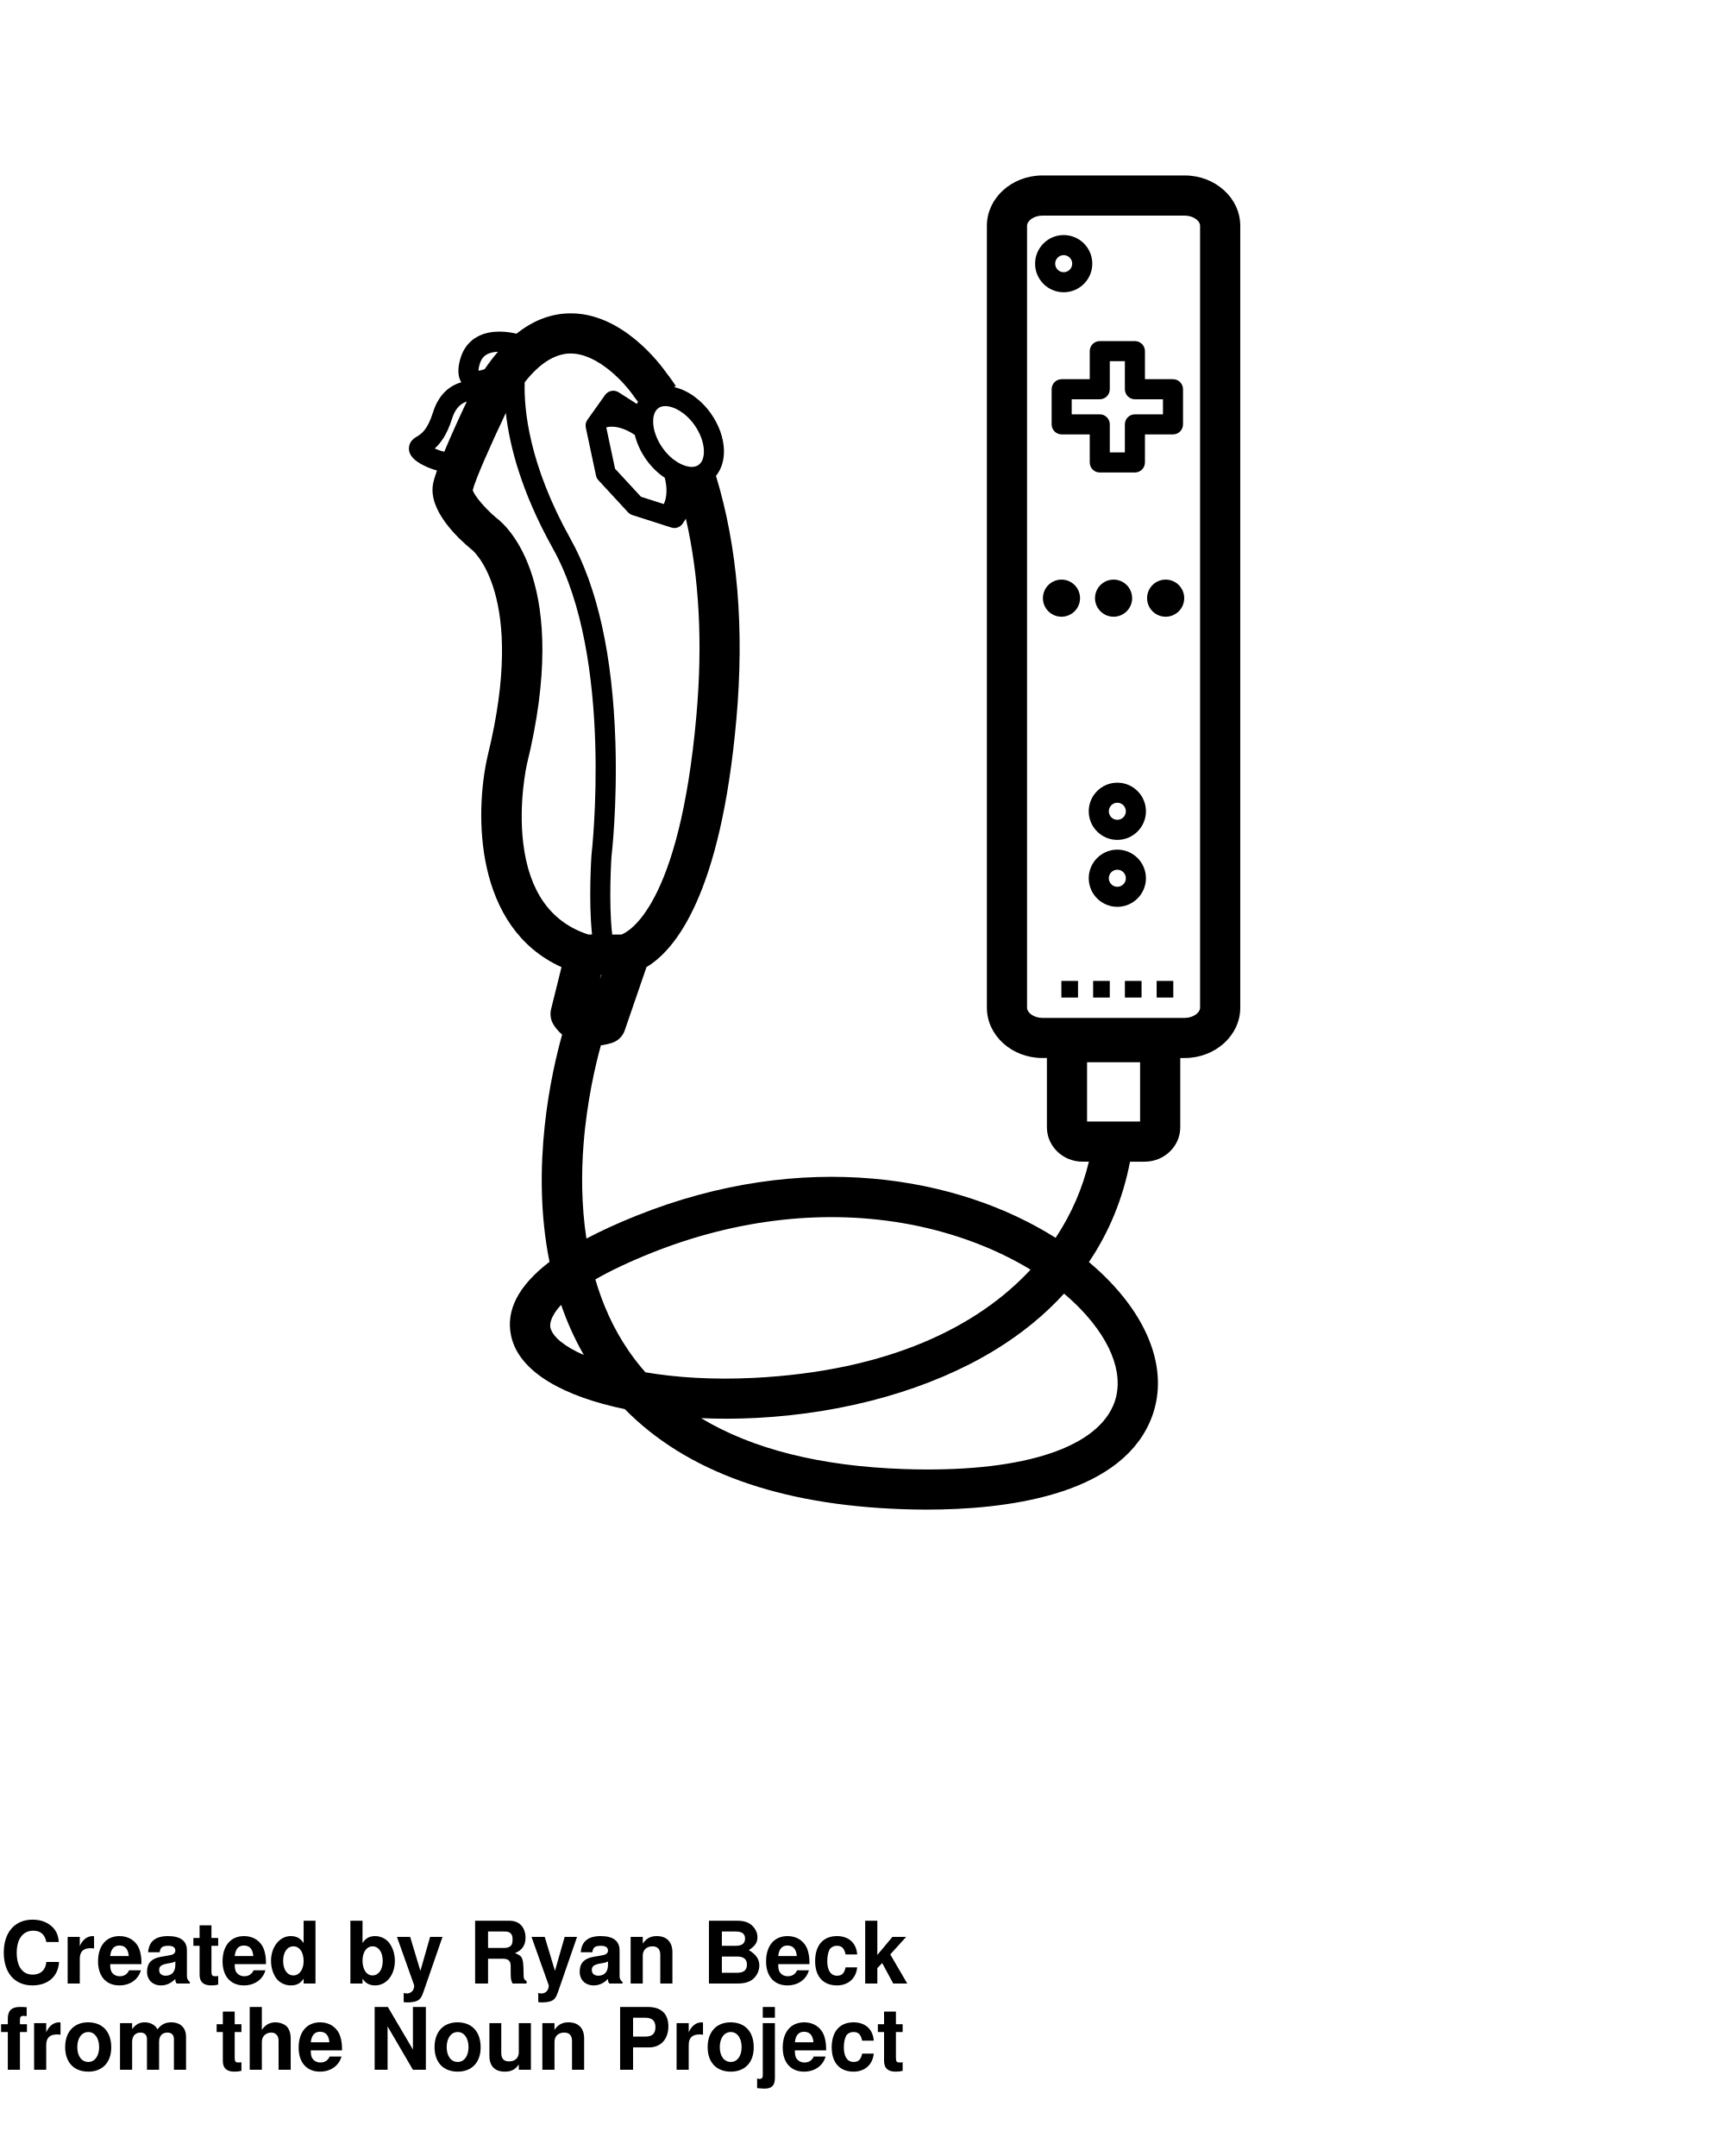
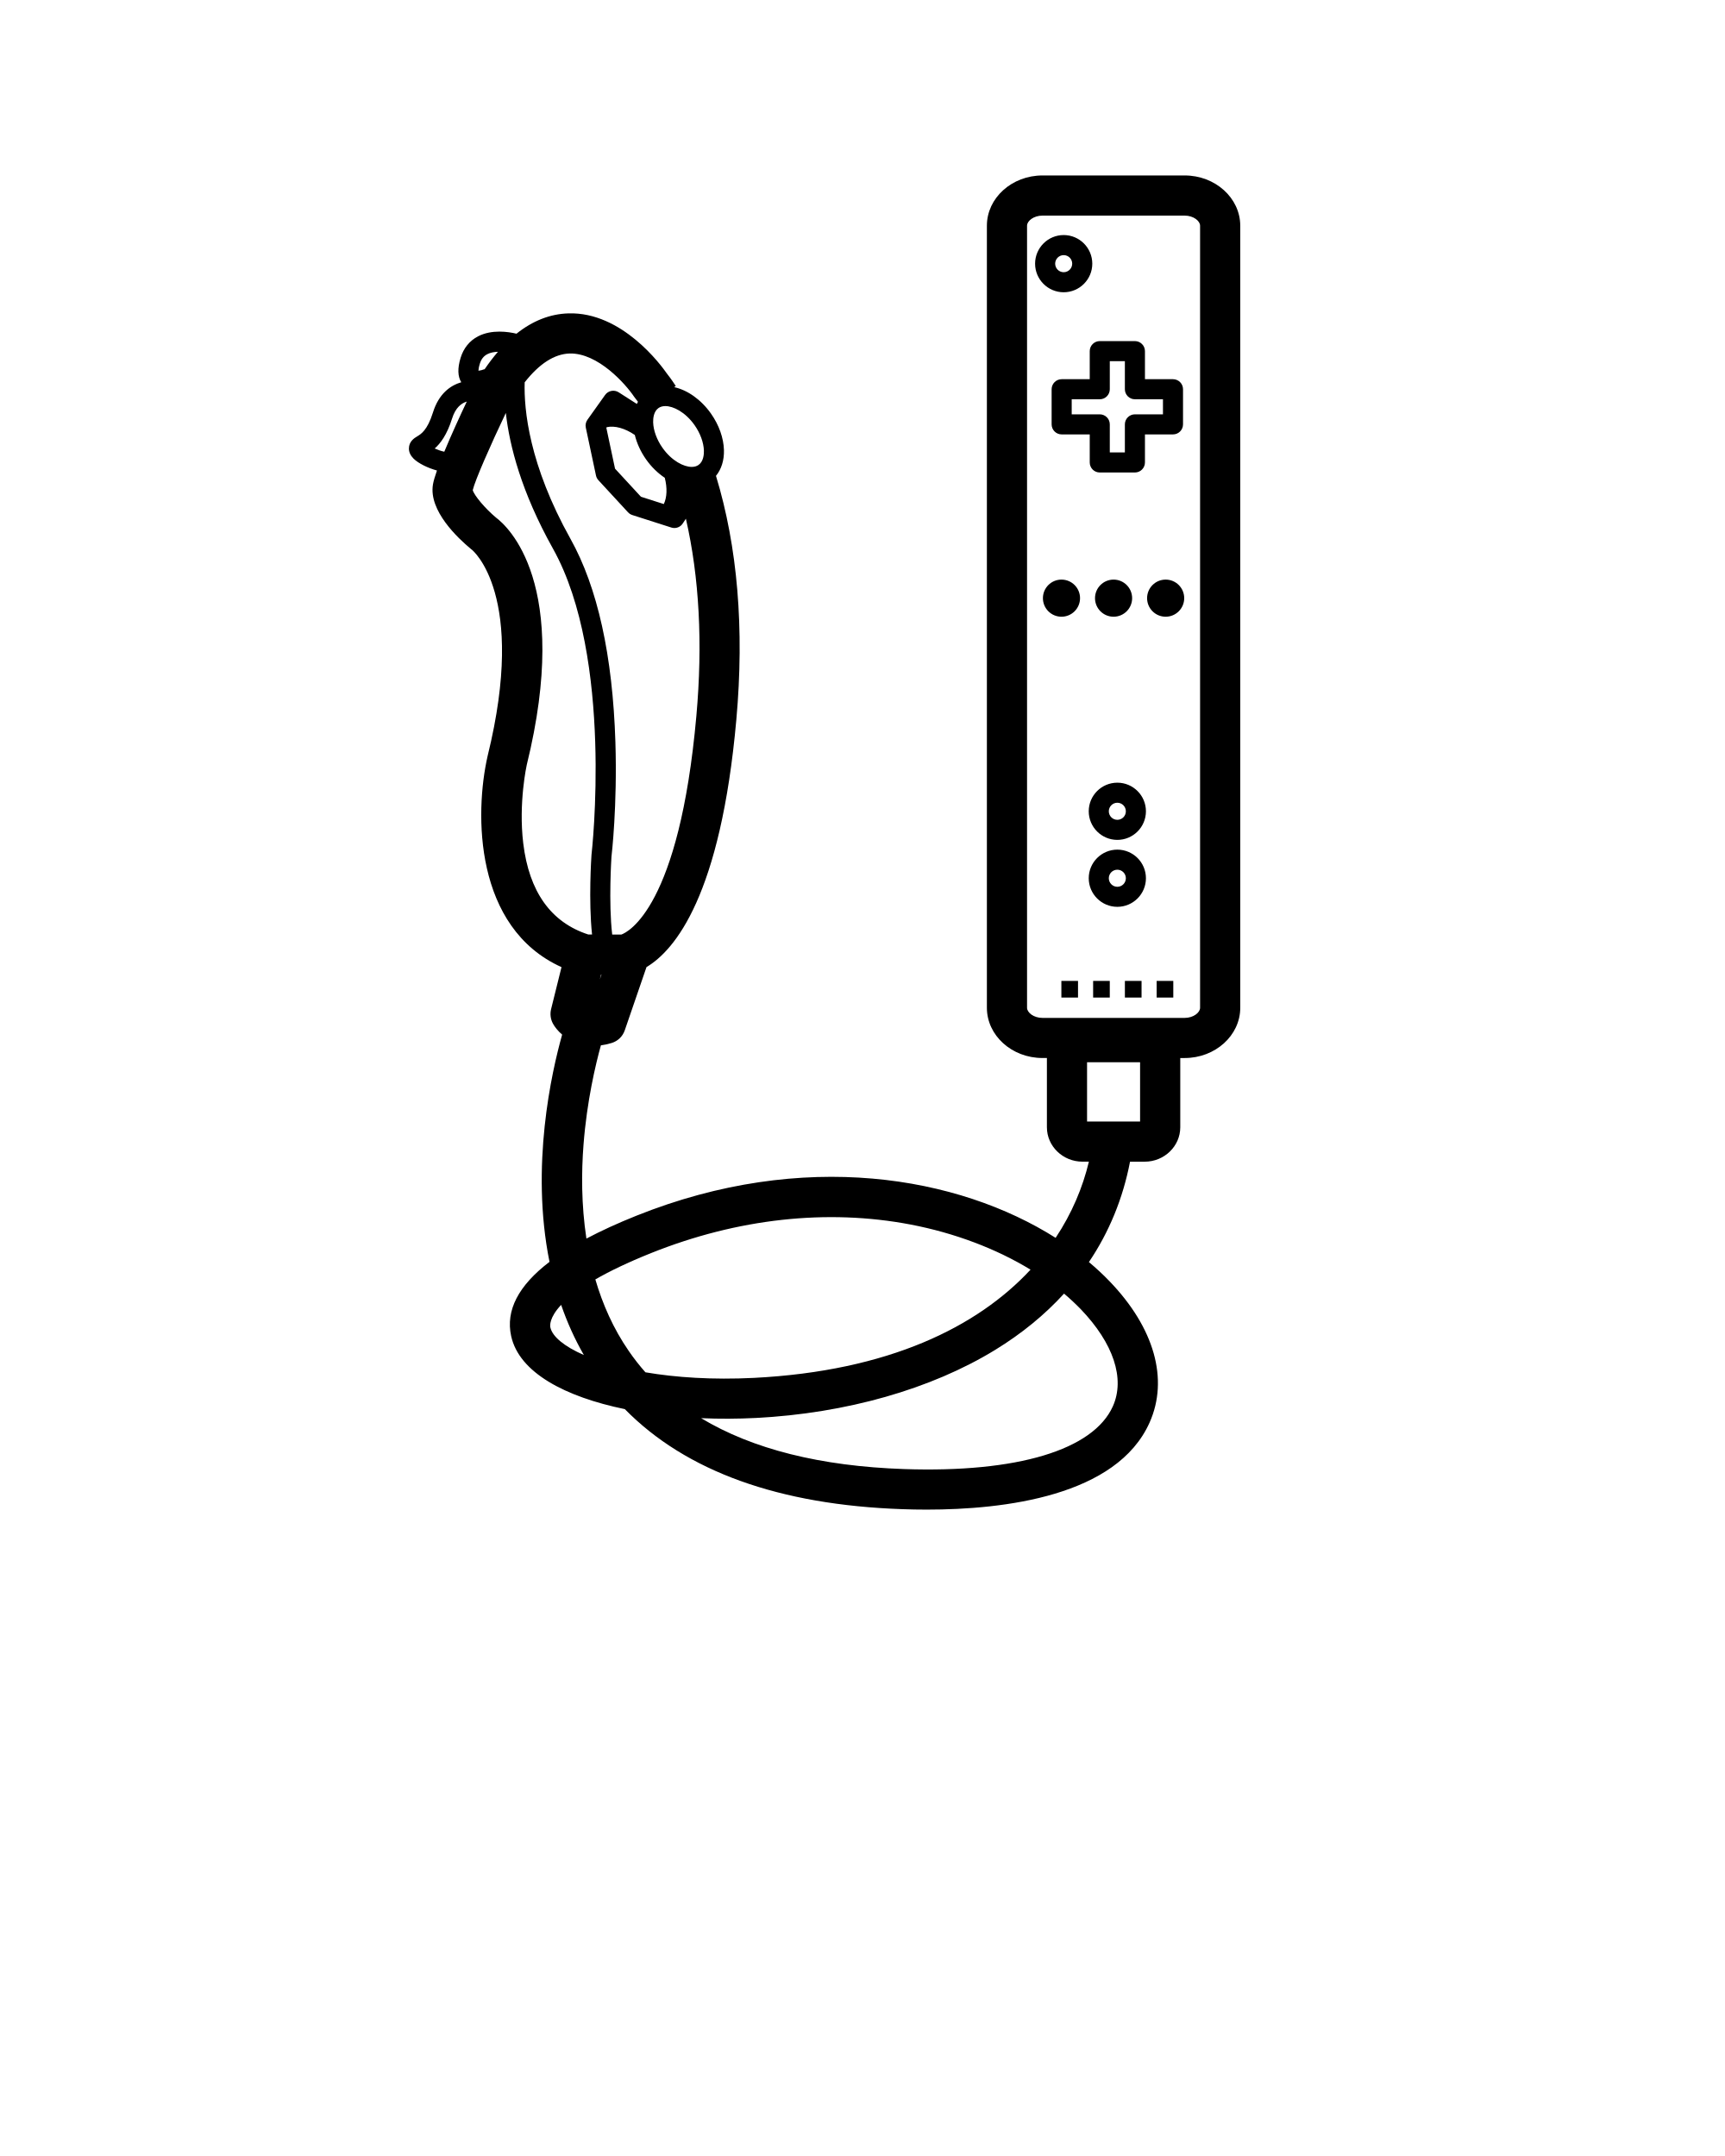
- <svg xmlns="http://www.w3.org/2000/svg" version="1.1" x="0px" y="0px" viewBox="0 0 100 125" enable-background="new 0 0 100 100" xml:space="preserve">
-   <g>
-     <path d="M63.173,21.985h-1.627c-0.321,0-0.582,0.261-0.582,0.582v2.037c0,0.322,0.261,0.582,0.582,0.582h1.627v1.626   c0,0.322,0.26,0.582,0.582,0.582h2.037c0.32,0,0.582-0.26,0.582-0.582v-1.626H68c0.321,0,0.581-0.26,0.581-0.582v-2.037   c0-0.321-0.26-0.582-0.581-0.582h-1.626v-1.627c0-0.321-0.262-0.582-0.582-0.582h-2.037c-0.322,0-0.582,0.261-0.582,0.582V21.985z    M63.755,23.149c0.321,0,0.581-0.261,0.581-0.582V20.94h0.874v1.627c0,0.321,0.261,0.582,0.582,0.582h1.626v0.873h-1.626   c-0.321,0-0.582,0.261-0.582,0.582v1.627h-0.874v-1.627c0-0.321-0.26-0.582-0.581-0.582h-1.627v-0.873H63.755z" />
-     <path d="M61.663,16.945c0.915,0,1.658-0.744,1.658-1.658s-0.743-1.659-1.658-1.659c-0.914,0-1.658,0.744-1.658,1.659   S60.749,16.945,61.663,16.945z M61.663,14.792c0.272,0,0.494,0.222,0.494,0.495c0,0.272-0.222,0.495-0.494,0.495   s-0.494-0.222-0.494-0.495C61.169,15.014,61.391,14.792,61.663,14.792z" />
-     <path d="M64.773,45.378c-0.915,0-1.658,0.744-1.658,1.658c0,0.915,0.743,1.659,1.658,1.659c0.914,0,1.658-0.744,1.658-1.659   C66.432,46.123,65.688,45.378,64.773,45.378z M64.773,47.531c-0.272,0-0.494-0.222-0.494-0.495c0-0.272,0.222-0.495,0.494-0.495   s0.494,0.222,0.494,0.495C65.268,47.31,65.046,47.531,64.773,47.531z" />
-     <path d="M64.773,49.26c-0.915,0-1.658,0.744-1.658,1.658s0.743,1.658,1.658,1.658c0.914,0,1.658-0.744,1.658-1.658   S65.688,49.26,64.773,49.26z M64.773,51.414c-0.272,0-0.494-0.223-0.494-0.496s0.222-0.494,0.494-0.494s0.494,0.221,0.494,0.494   S65.046,51.414,64.773,51.414z" />
-     <circle cx="61.535" cy="34.68" r="1.076" />
-     <circle cx="64.555" cy="34.68" r="1.076" />
-     <circle cx="67.574" cy="34.68" r="1.076" />
-     <path d="M68.674,10.172h-8.239c-1.777,0-3.224,1.307-3.224,2.914v45.341c0,1.607,1.446,2.914,3.224,2.914h0.255v4.016   c0,1.098,0.926,1.994,2.064,1.994h0.37c-0.356,1.494-0.985,2.996-1.928,4.416c-5.628-3.562-14.596-5.172-24.308-1.281   c-1.084,0.434-2.049,0.877-2.893,1.324c-0.3-1.967-0.291-3.867-0.168-5.445c0.196-2.539,0.703-4.66,1.007-5.758   c0.199-0.025,0.406-0.07,0.625-0.137c0.356-0.109,0.639-0.381,0.759-0.734l1.26-3.666c1.652-0.984,4.3-4.158,5.209-14.353   c0.471-5.271,0.071-10.021-1.181-14.128c0.313-0.382,0.479-0.905,0.462-1.495c-0.02-0.702-0.286-1.451-0.75-2.112   c-0.571-0.812-1.356-1.364-2.138-1.538l0.096-0.062c-0.248-0.383-0.432-0.622-0.518-0.728c-0.33-0.475-2.597-3.579-5.704-3.485   c-1.067,0.032-2.074,0.429-3.013,1.178c-0.477-0.115-1.43-0.258-2.223,0.15c-0.494,0.254-0.846,0.688-1.018,1.255   c-0.183,0.602-0.167,1.073,0.04,1.41c-0.639,0.185-1.306,0.674-1.642,1.754c-0.322,1.029-0.691,1.251-0.913,1.384   c-0.156,0.093-0.48,0.288-0.48,0.704c0,0.211,0.091,0.408,0.271,0.587c0.282,0.279,0.841,0.549,1.355,0.688   c-0.116,0.331-0.2,0.612-0.233,0.812c-0.254,1.522,1.454,3.119,2.2,3.735c0.039,0.033,0.01,0.016,0.054,0.042   c0.033,0.025,3.215,2.609,0.919,11.948c-0.772,3.369-0.771,9.973,4.28,12.256l-0.604,2.436c-0.069,0.283-0.032,0.58,0.106,0.836   c0.105,0.193,0.285,0.426,0.535,0.641c-0.605,2.148-1.852,7.629-0.733,13.174c-1.803,1.377-2.549,2.814-2.223,4.303   c0.466,2.125,3.136,3.523,6.59,4.236c3.542,3.607,8.945,5.557,16.108,5.801c0.434,0.016,0.898,0.025,1.387,0.025   c4.515,0,11.023-0.783,12.926-5.049c1.119-2.51,0.275-5.49-2.314-8.182c-0.369-0.385-0.771-0.76-1.204-1.121   c1.176-1.742,1.975-3.697,2.384-5.82h0.848c1.138,0,2.064-0.896,2.064-1.994v-4.016h0.254c1.777,0,3.224-1.307,3.224-2.914V13.086   C71.897,11.479,70.451,10.172,68.674,10.172z M34.84,56.51h0.026l-0.093,0.271L34.84,56.51z M35.175,24.767   c0.459-0.104,1.055,0.061,1.625,0.451c0.119,0.484,0.339,0.969,0.651,1.413c0.31,0.441,0.685,0.802,1.087,1.072   c0.151,0.59,0.128,1.133-0.056,1.521l-1.326-0.424l-1.502-1.628l-0.504-2.37L35.175,24.767z M40.267,24.652   c0.329,0.468,0.525,1.006,0.539,1.475c0.006,0.224-0.026,0.63-0.311,0.829c-0.107,0.076-0.241,0.114-0.397,0.114   c-0.455,0-1.155-0.343-1.694-1.109c-0.33-0.468-0.526-1.005-0.54-1.474c-0.006-0.224,0.025-0.63,0.31-0.83   c0.107-0.075,0.242-0.113,0.398-0.113C39.027,23.544,39.728,23.886,40.267,24.652z M33.019,20.495   c1.655-0.042,3.261,1.79,3.739,2.503c0.024,0.036,0.054,0.075,0.082,0.108c0.001,0.001,0.053,0.064,0.143,0.188   c-0.023,0.041-0.045,0.083-0.065,0.125l-1.051-0.673c-0.261-0.167-0.608-0.101-0.788,0.152l-1.024,1.438   c-0.095,0.133-0.129,0.299-0.095,0.458l0.59,2.776c0.022,0.102,0.071,0.197,0.142,0.273l1.714,1.858   c0.068,0.074,0.154,0.129,0.25,0.16l2.261,0.724c0.059,0.019,0.119,0.028,0.177,0.028c0.192,0,0.377-0.095,0.486-0.263l0.182-0.276   c0.777,3.395,0.983,7.229,0.607,11.437c-0.988,11.097-3.964,12.532-4.345,12.671H35.49c-0.219-1.854-0.043-4.499-0.043-4.506   c0.014-0.119,0.345-2.963,0.228-6.662c-0.159-5.002-1.034-8.962-2.603-11.771c-2.402-4.303-2.704-7.493-2.656-9.077   C31.265,21.085,32.138,20.524,33.019,20.495z M27.815,21.091c0.082-0.269,0.22-0.445,0.436-0.557   c0.18-0.094,0.397-0.131,0.616-0.139c-0.267,0.31-0.527,0.65-0.781,1.024l-0.005-0.014c-0.107,0.046-0.249,0.081-0.345,0.089   C27.738,21.42,27.754,21.293,27.815,21.091z M25.756,26.189c-0.174-0.035-0.375-0.105-0.556-0.186   c0.32-0.281,0.709-0.779,1.009-1.741c0.198-0.634,0.544-0.887,0.851-0.98C26.67,24.107,26.161,25.212,25.756,26.189z    M30.333,48.893c-0.284-2.348,0.202-4.537,0.202-4.539c2.595-10.553-1.127-13.857-1.78-14.344c-0.628-0.527-1.26-1.275-1.35-1.592   c0.133-0.572,1.036-2.625,1.919-4.477c0.213,1.899,0.895,4.579,2.732,7.868c3.535,6.331,2.249,17.615,2.233,17.757   c-0.009,0.132-0.177,2.652,0.033,4.615h-0.216C31.941,53.48,30.672,51.703,30.333,48.893z M31.905,76.961   c-0.02-0.092-0.076-0.561,0.625-1.307c0.342,0.99,0.775,1.965,1.318,2.908C32.703,78.061,32.021,77.488,31.905,76.961z    M36.449,78.326c-0.897-1.301-1.518-2.717-1.936-4.148c0.809-0.467,1.863-0.979,3.24-1.531c5.003-2.002,10.2-2.574,15.031-1.652   c2.567,0.492,4.968,1.404,6.957,2.617c-3.08,3.32-8.228,5.877-16.039,6.275c-2.395,0.119-4.521-0.023-6.286-0.324   C37.07,79.172,36.747,78.76,36.449,78.326z M64.517,81.527c-1.134,2.541-5.551,3.869-12.106,3.646   c-4.85-0.166-8.785-1.156-11.767-2.951c1.052,0.047,2.122,0.041,3.177-0.012c5.228-0.268,10.154-1.67,13.871-3.947   c1.541-0.943,2.875-2.037,3.992-3.262c0.345,0.289,0.667,0.594,0.968,0.902C64.55,77.881,65.229,79.928,64.517,81.527z    M66.092,65.023h-3.074v-3.436h3.074V65.023z M69.57,58.428c0,0.277-0.384,0.588-0.896,0.588h-8.239   c-0.513,0-0.896-0.311-0.896-0.588V13.086c0-0.277,0.383-0.586,0.896-0.586h8.239c0.513,0,0.896,0.31,0.896,0.586V58.428z" />
-     <rect x="61.529" y="56.871" width="0.965" height="0.965" />
-     <rect x="63.37" y="56.871" width="0.965" height="0.965" />
-     <rect x="65.211" y="56.871" width="0.966" height="0.965" />
-     <rect x="67.052" y="56.871" width="0.965" height="0.965" />
+ <svg xmlns="http://www.w3.org/2000/svg" version="1.1" x="0px" y="0px" viewBox="0 0 100 125" enable-background="new 0 0 100 100" xml:space="preserve" id="svg10">
+   <defs id="defs10" />
+   <g id="g9">
+     <path d="M63.173,21.985h-1.627c-0.321,0-0.582,0.261-0.582,0.582v2.037c0,0.322,0.261,0.582,0.582,0.582h1.627v1.626   c0,0.322,0.26,0.582,0.582,0.582h2.037c0.32,0,0.582-0.26,0.582-0.582v-1.626H68c0.321,0,0.581-0.26,0.581-0.582v-2.037   c0-0.321-0.26-0.582-0.581-0.582h-1.626v-1.627c0-0.321-0.262-0.582-0.582-0.582h-2.037c-0.322,0-0.582,0.261-0.582,0.582V21.985z    M63.755,23.149c0.321,0,0.581-0.261,0.581-0.582V20.94h0.874v1.627c0,0.321,0.261,0.582,0.582,0.582h1.626v0.873h-1.626   c-0.321,0-0.582,0.261-0.582,0.582v1.627h-0.874v-1.627c0-0.321-0.26-0.582-0.581-0.582h-1.627v-0.873H63.755z" id="path1" />
+     <path d="M61.663,16.945c0.915,0,1.658-0.744,1.658-1.658s-0.743-1.659-1.658-1.659c-0.914,0-1.658,0.744-1.658,1.659   S60.749,16.945,61.663,16.945z M61.663,14.792c0.272,0,0.494,0.222,0.494,0.495c0,0.272-0.222,0.495-0.494,0.495   s-0.494-0.222-0.494-0.495C61.169,15.014,61.391,14.792,61.663,14.792z" id="path2" />
+     <path d="M64.773,45.378c-0.915,0-1.658,0.744-1.658,1.658c0,0.915,0.743,1.659,1.658,1.659c0.914,0,1.658-0.744,1.658-1.659   C66.432,46.123,65.688,45.378,64.773,45.378z M64.773,47.531c-0.272,0-0.494-0.222-0.494-0.495c0-0.272,0.222-0.495,0.494-0.495   s0.494,0.222,0.494,0.495C65.268,47.31,65.046,47.531,64.773,47.531z" id="path3" />
+     <path d="M64.773,49.26c-0.915,0-1.658,0.744-1.658,1.658s0.743,1.658,1.658,1.658c0.914,0,1.658-0.744,1.658-1.658   S65.688,49.26,64.773,49.26z M64.773,51.414c-0.272,0-0.494-0.223-0.494-0.496s0.222-0.494,0.494-0.494s0.494,0.221,0.494,0.494   S65.046,51.414,64.773,51.414z" id="path4" />
+     <circle cx="61.535" cy="34.68" r="1.076" id="circle4" />
+     <circle cx="64.555" cy="34.68" r="1.076" id="circle5" />
+     <circle cx="67.574" cy="34.68" r="1.076" id="circle6" />
+     <path d="M68.674,10.172h-8.239c-1.777,0-3.224,1.307-3.224,2.914v45.341c0,1.607,1.446,2.914,3.224,2.914h0.255v4.016   c0,1.098,0.926,1.994,2.064,1.994h0.37c-0.356,1.494-0.985,2.996-1.928,4.416c-5.628-3.562-14.596-5.172-24.308-1.281   c-1.084,0.434-2.049,0.877-2.893,1.324c-0.3-1.967-0.291-3.867-0.168-5.445c0.196-2.539,0.703-4.66,1.007-5.758   c0.199-0.025,0.406-0.07,0.625-0.137c0.356-0.109,0.639-0.381,0.759-0.734l1.26-3.666c1.652-0.984,4.3-4.158,5.209-14.353   c0.471-5.271,0.071-10.021-1.181-14.128c0.313-0.382,0.479-0.905,0.462-1.495c-0.02-0.702-0.286-1.451-0.75-2.112   c-0.571-0.812-1.356-1.364-2.138-1.538l0.096-0.062c-0.248-0.383-0.432-0.622-0.518-0.728c-0.33-0.475-2.597-3.579-5.704-3.485   c-1.067,0.032-2.074,0.429-3.013,1.178c-0.477-0.115-1.43-0.258-2.223,0.15c-0.494,0.254-0.846,0.688-1.018,1.255   c-0.183,0.602-0.167,1.073,0.04,1.41c-0.639,0.185-1.306,0.674-1.642,1.754c-0.322,1.029-0.691,1.251-0.913,1.384   c-0.156,0.093-0.48,0.288-0.48,0.704c0,0.211,0.091,0.408,0.271,0.587c0.282,0.279,0.841,0.549,1.355,0.688   c-0.116,0.331-0.2,0.612-0.233,0.812c-0.254,1.522,1.454,3.119,2.2,3.735c0.039,0.033,0.01,0.016,0.054,0.042   c0.033,0.025,3.215,2.609,0.919,11.948c-0.772,3.369-0.771,9.973,4.28,12.256l-0.604,2.436c-0.069,0.283-0.032,0.58,0.106,0.836   c0.105,0.193,0.285,0.426,0.535,0.641c-0.605,2.148-1.852,7.629-0.733,13.174c-1.803,1.377-2.549,2.814-2.223,4.303   c0.466,2.125,3.136,3.523,6.59,4.236c3.542,3.607,8.945,5.557,16.108,5.801c0.434,0.016,0.898,0.025,1.387,0.025   c4.515,0,11.023-0.783,12.926-5.049c1.119-2.51,0.275-5.49-2.314-8.182c-0.369-0.385-0.771-0.76-1.204-1.121   c1.176-1.742,1.975-3.697,2.384-5.82h0.848c1.138,0,2.064-0.896,2.064-1.994v-4.016h0.254c1.777,0,3.224-1.307,3.224-2.914V13.086   C71.897,11.479,70.451,10.172,68.674,10.172z M34.84,56.51h0.026l-0.093,0.271L34.84,56.51z M35.175,24.767   c0.459-0.104,1.055,0.061,1.625,0.451c0.119,0.484,0.339,0.969,0.651,1.413c0.31,0.441,0.685,0.802,1.087,1.072   c0.151,0.59,0.128,1.133-0.056,1.521l-1.326-0.424l-1.502-1.628l-0.504-2.37L35.175,24.767z M40.267,24.652   c0.329,0.468,0.525,1.006,0.539,1.475c0.006,0.224-0.026,0.63-0.311,0.829c-0.107,0.076-0.241,0.114-0.397,0.114   c-0.455,0-1.155-0.343-1.694-1.109c-0.33-0.468-0.526-1.005-0.54-1.474c-0.006-0.224,0.025-0.63,0.31-0.83   c0.107-0.075,0.242-0.113,0.398-0.113C39.027,23.544,39.728,23.886,40.267,24.652z M33.019,20.495   c1.655-0.042,3.261,1.79,3.739,2.503c0.024,0.036,0.054,0.075,0.082,0.108c0.001,0.001,0.053,0.064,0.143,0.188   c-0.023,0.041-0.045,0.083-0.065,0.125l-1.051-0.673c-0.261-0.167-0.608-0.101-0.788,0.152l-1.024,1.438   c-0.095,0.133-0.129,0.299-0.095,0.458l0.59,2.776c0.022,0.102,0.071,0.197,0.142,0.273l1.714,1.858   c0.068,0.074,0.154,0.129,0.25,0.16l2.261,0.724c0.059,0.019,0.119,0.028,0.177,0.028c0.192,0,0.377-0.095,0.486-0.263l0.182-0.276   c0.777,3.395,0.983,7.229,0.607,11.437c-0.988,11.097-3.964,12.532-4.345,12.671H35.49c-0.219-1.854-0.043-4.499-0.043-4.506   c0.014-0.119,0.345-2.963,0.228-6.662c-0.159-5.002-1.034-8.962-2.603-11.771c-2.402-4.303-2.704-7.493-2.656-9.077   C31.265,21.085,32.138,20.524,33.019,20.495z M27.815,21.091c0.082-0.269,0.22-0.445,0.436-0.557   c0.18-0.094,0.397-0.131,0.616-0.139c-0.267,0.31-0.527,0.65-0.781,1.024l-0.005-0.014c-0.107,0.046-0.249,0.081-0.345,0.089   C27.738,21.42,27.754,21.293,27.815,21.091z M25.756,26.189c-0.174-0.035-0.375-0.105-0.556-0.186   c0.32-0.281,0.709-0.779,1.009-1.741c0.198-0.634,0.544-0.887,0.851-0.98C26.67,24.107,26.161,25.212,25.756,26.189z    M30.333,48.893c-0.284-2.348,0.202-4.537,0.202-4.539c2.595-10.553-1.127-13.857-1.78-14.344c-0.628-0.527-1.26-1.275-1.35-1.592   c0.133-0.572,1.036-2.625,1.919-4.477c0.213,1.899,0.895,4.579,2.732,7.868c3.535,6.331,2.249,17.615,2.233,17.757   c-0.009,0.132-0.177,2.652,0.033,4.615h-0.216C31.941,53.48,30.672,51.703,30.333,48.893z M31.905,76.961   c-0.02-0.092-0.076-0.561,0.625-1.307c0.342,0.99,0.775,1.965,1.318,2.908C32.703,78.061,32.021,77.488,31.905,76.961z    M36.449,78.326c-0.897-1.301-1.518-2.717-1.936-4.148c0.809-0.467,1.863-0.979,3.24-1.531c5.003-2.002,10.2-2.574,15.031-1.652   c2.567,0.492,4.968,1.404,6.957,2.617c-3.08,3.32-8.228,5.877-16.039,6.275c-2.395,0.119-4.521-0.023-6.286-0.324   C37.07,79.172,36.747,78.76,36.449,78.326z M64.517,81.527c-1.134,2.541-5.551,3.869-12.106,3.646   c-4.85-0.166-8.785-1.156-11.767-2.951c1.052,0.047,2.122,0.041,3.177-0.012c5.228-0.268,10.154-1.67,13.871-3.947   c1.541-0.943,2.875-2.037,3.992-3.262c0.345,0.289,0.667,0.594,0.968,0.902C64.55,77.881,65.229,79.928,64.517,81.527z    M66.092,65.023h-3.074v-3.436h3.074V65.023z M69.57,58.428c0,0.277-0.384,0.588-0.896,0.588h-8.239   c-0.513,0-0.896-0.311-0.896-0.588V13.086c0-0.277,0.383-0.586,0.896-0.586h8.239c0.513,0,0.896,0.31,0.896,0.586V58.428z" id="path6" />
+     <rect x="61.529" y="56.871" width="0.965" height="0.965" id="rect6" />
+     <rect x="63.37" y="56.871" width="0.965" height="0.965" id="rect7" />
+     <rect x="65.211" y="56.871" width="0.966" height="0.965" id="rect8" />
+     <rect x="67.052" y="56.871" width="0.965" height="0.965" id="rect9" />
  </g>
-   <text x="0" y="115" fill="#000000" font-size="5px" font-weight="bold" font-family="'Helvetica Neue', Helvetica, Arial-Unicode, Arial, Sans-serif">Created by Ryan Beck</text>
-   <text x="0" y="120" fill="#000000" font-size="5px" font-weight="bold" font-family="'Helvetica Neue', Helvetica, Arial-Unicode, Arial, Sans-serif">from the Noun Project</text>
</svg>
